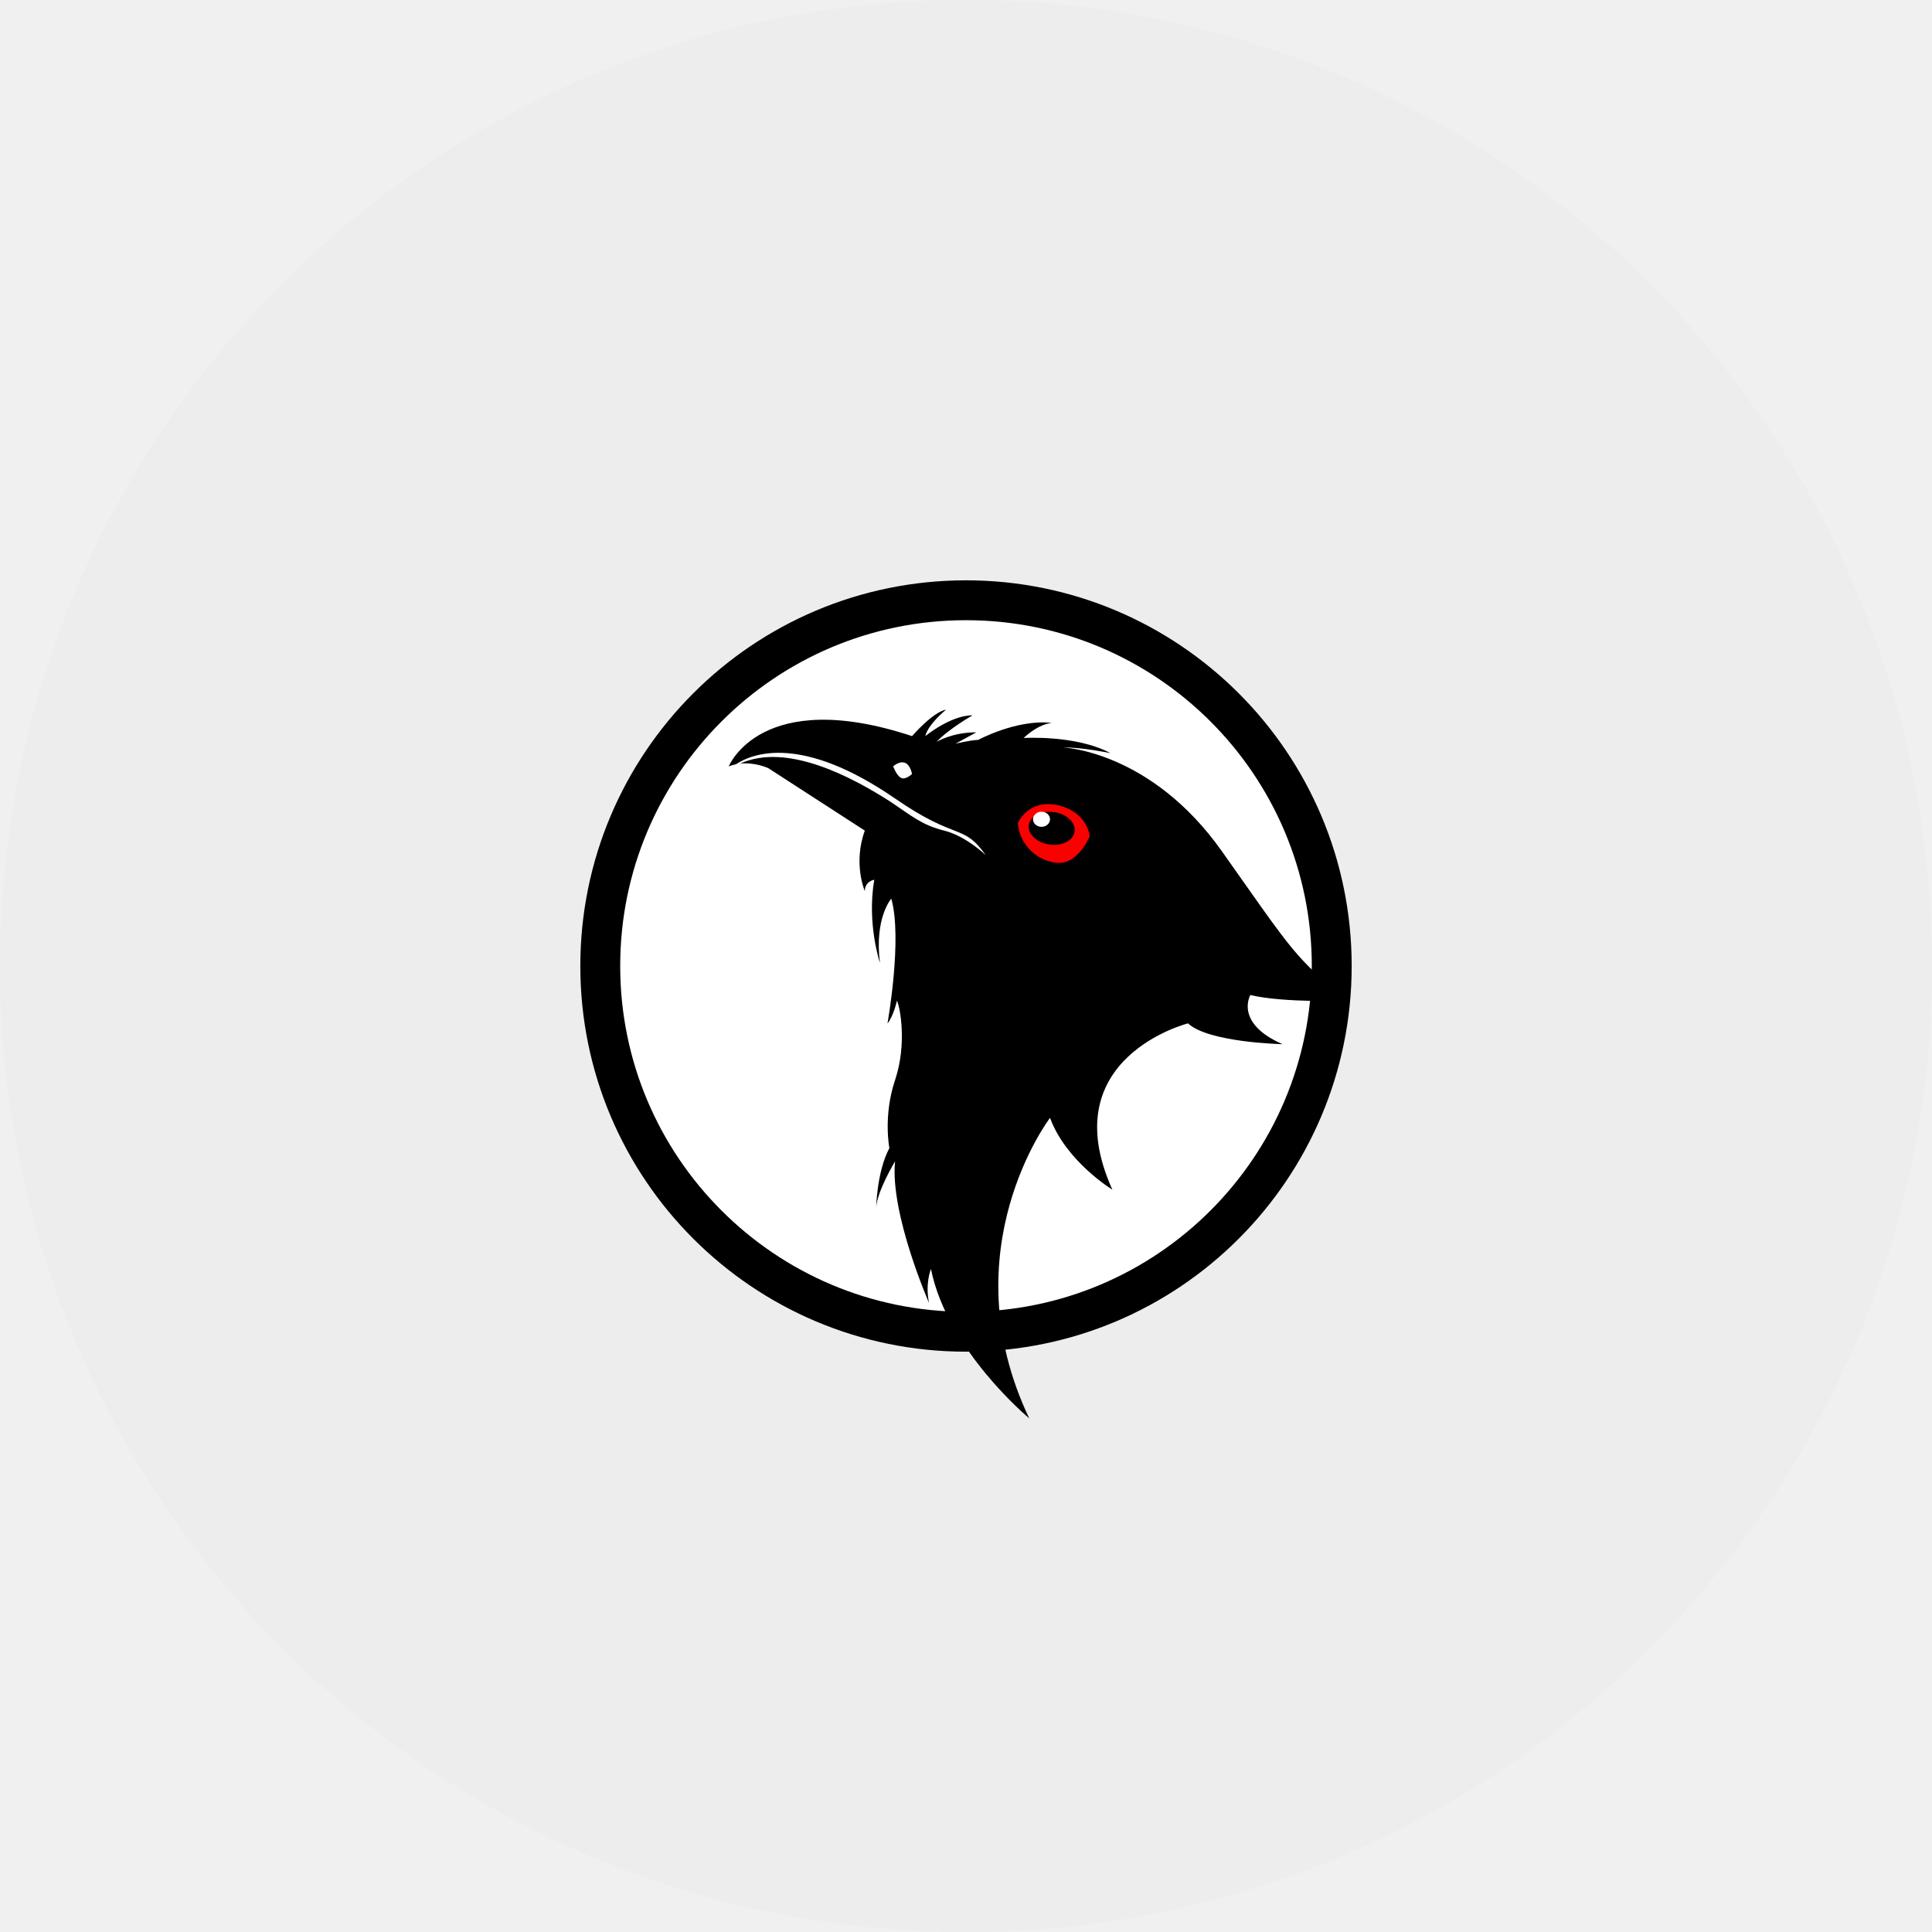
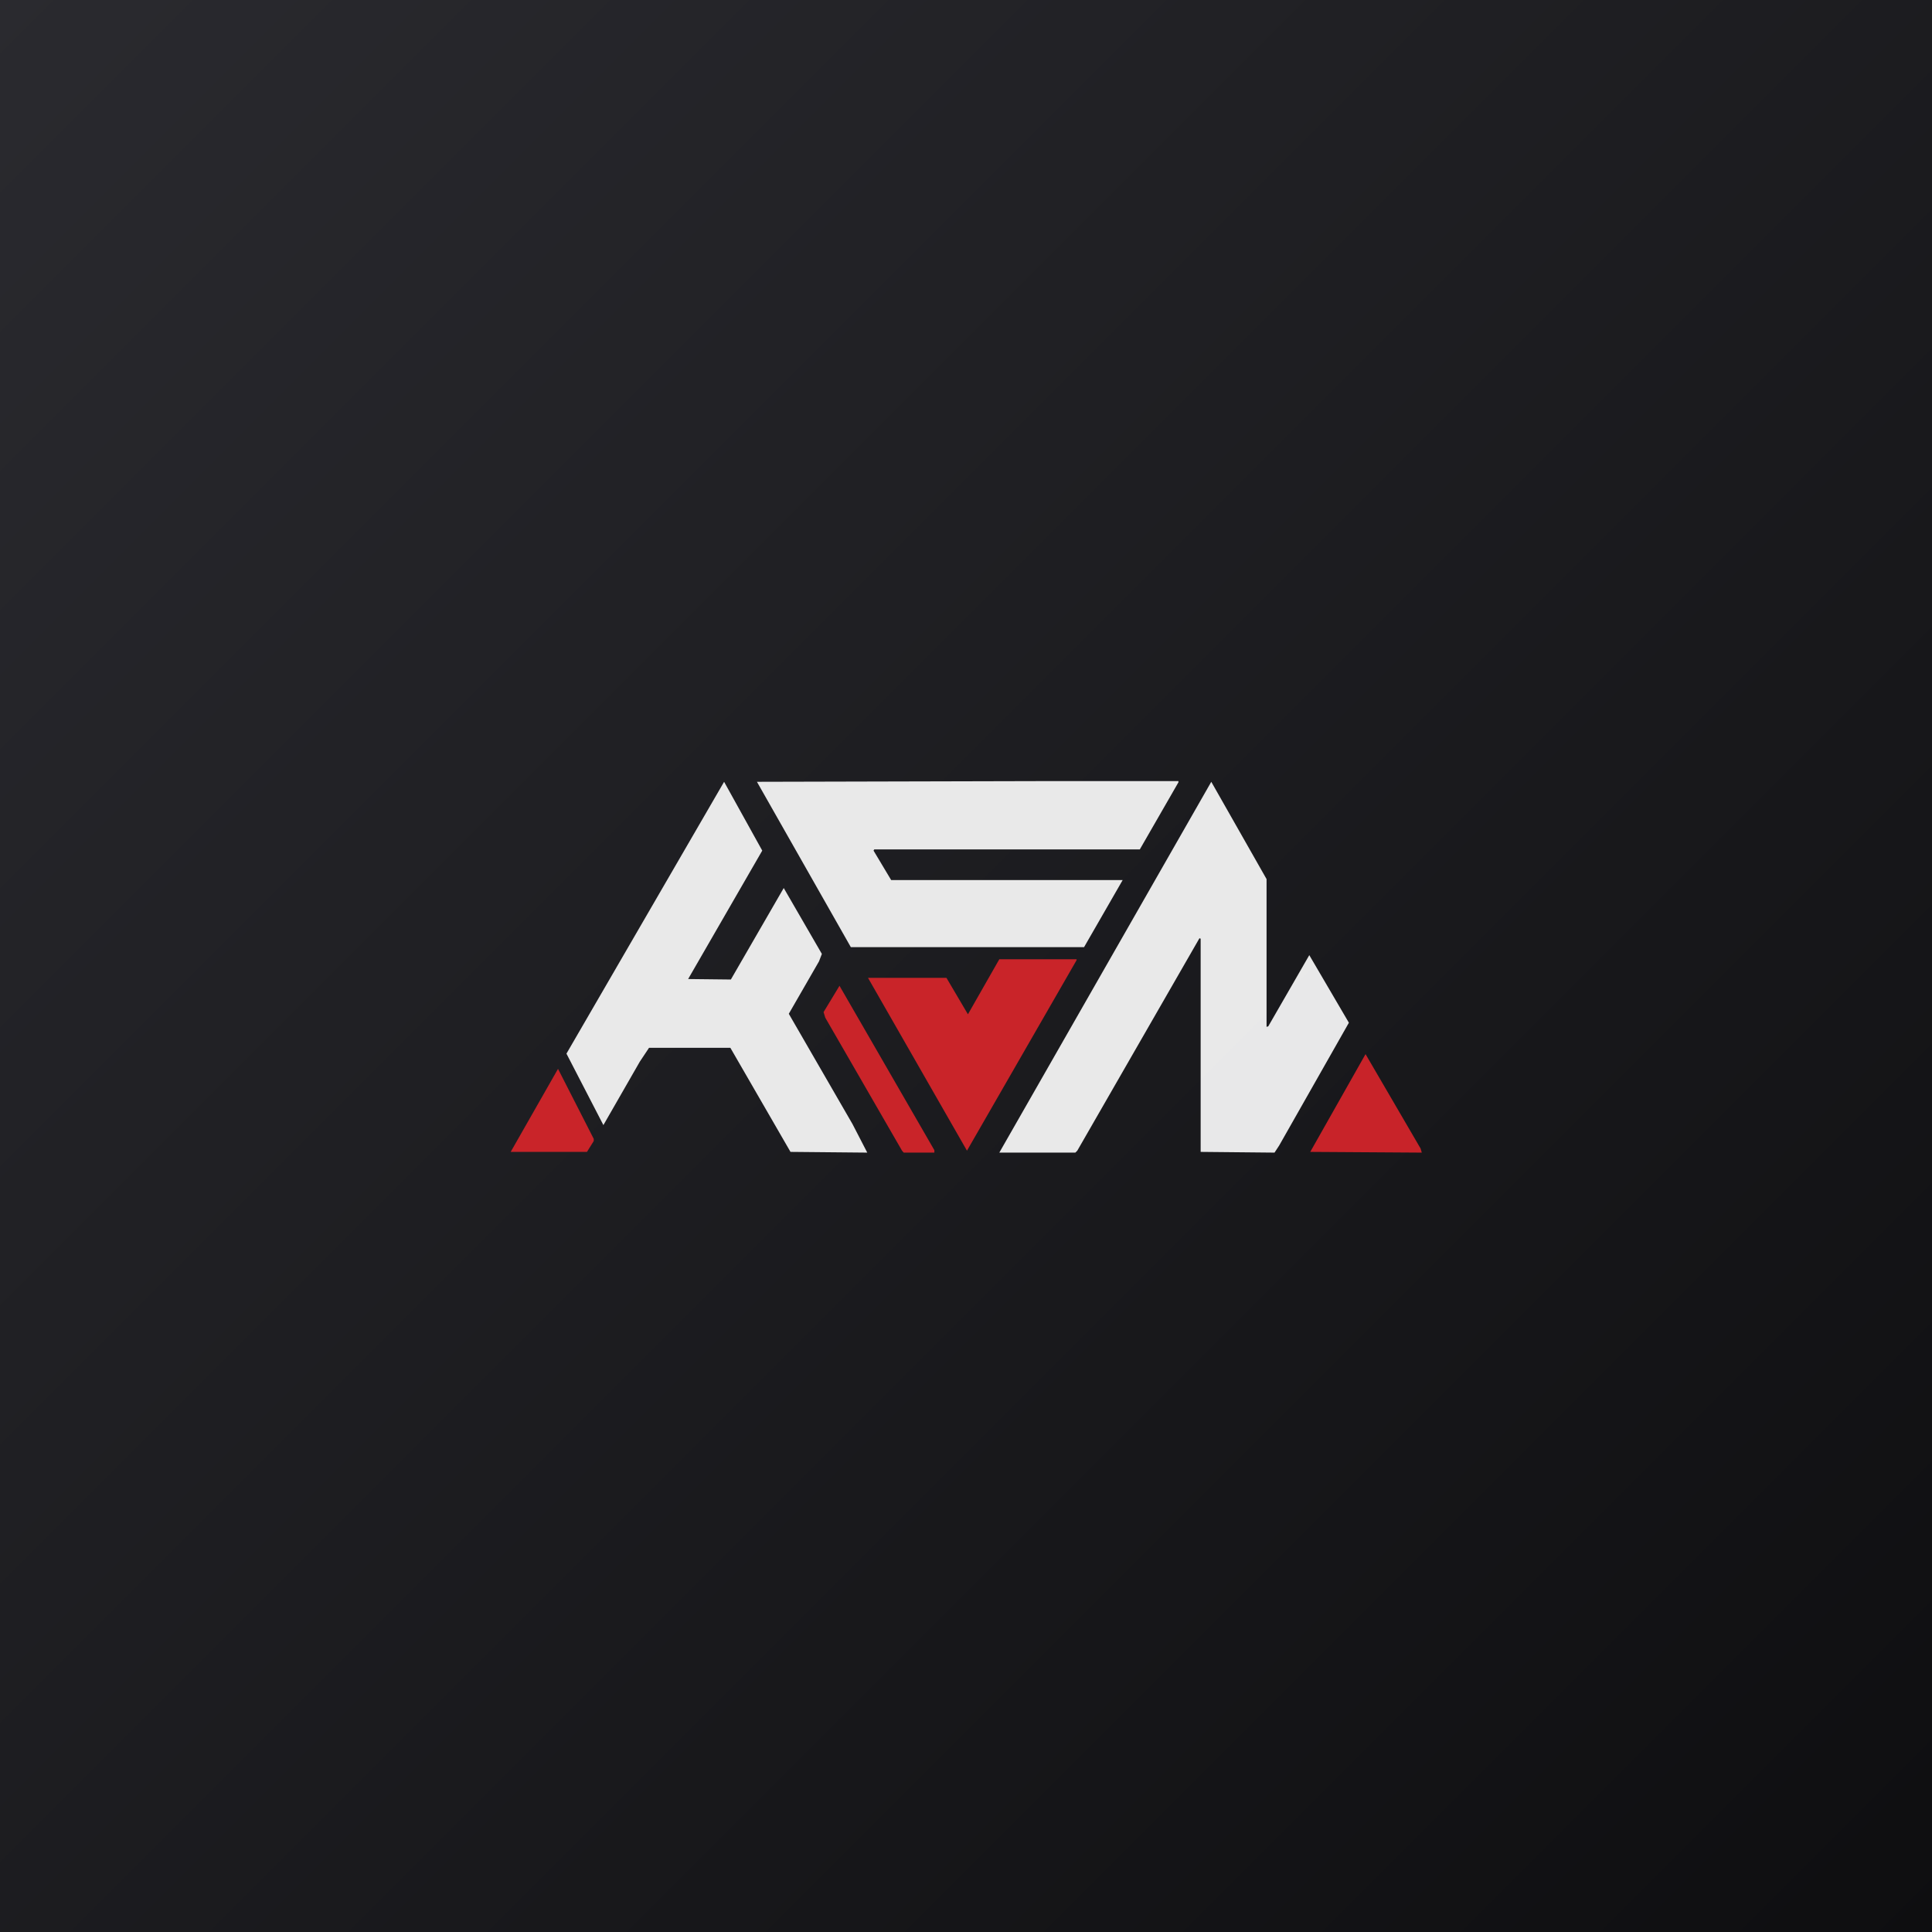
- <svg xmlns="http://www.w3.org/2000/svg" viewBox="70.52 71.867 339.104 339.104">
-   <circle cx="240.072" cy="241.419" r="169.552" fill="rgba(216, 216, 216, 0.11)" />
-   <circle cx="240.072" cy="241.419" r="64.194" fill="#fff" paint-order="fill" stroke="#000" stroke-width="7" />
-   <g transform="matrix(.3317 0 0 .3317 188.148 194.1051)">
-     <g fill-rule="evenodd">
-       <path d="M307 158s-8.611 14.789 17 26c0 0-39.098-.816-50-11 0 0-71.654 18.137-40 88 0 0-24.514-14.916-33-38 0 0-53.398 69.965-11 159 0 0-43.326-35.908-52-79 0 0-3.199 7.563-1 18 0 0-20.771-47.383-18-75 0 0-9.916 16.424-10 25 0 0 .211-19.273 7-32 0 0-3.377-17.002 3-36s2.697-38.572 1-42c0 0-1.84 8.258-5 12 0 0 8.014-44.803 2-66 0 0-9.006 10.129-6 34 0 0-7.006-20.82-3-44 0 0-4.949.73-5 6 0 0-6.34-14.559 0-32L52 38s-6.87-3.313-14.994-2.449C61.771 24.269 96.266 42.627 117 56c11.061 7.455 16.5 12.163 28 15s22 13 22 13c-12.106-17.07-15.156-7.248-48-30-49.154-33.828-75.075-24.112-84.171-18.121-1.266.253-2.548.616-3.829 1.121 0 0 16.998-42.445 97-16 0 0 10.914-12.754 18-14 0 0-9.547 7.67-11 14 0 0 13.561-11.105 25-11 0 0-12.73 7.262-19 14 0 0 8.486-5.09 21-5l-10.132 5.526L151 25s7.766-1.869 12-2c0 0 20.369-11.07 39-9 0 0-6.402.076-15 8 0 0 27.584-1.807 46 8 0 0-15.373-3.176-25-3 0 0 46.348 1.752 84 55s38.877 56.893 67 79c0 0-34.23 1.277-52-3z" />
-       <path d="M118 37s7.482-6.869 10 4c0 0-3.572 3.504-6 2s-4-6-4-6z" fill="#fff" />
-       <path d="M184 67s5.596-13.857 23-9c14.245 4.388 15 16 15 16s-6.227 15.56-18 14-19.508-11.37-20-21z" fill="#fa0000" />
-       <path d="M200.055 61.063c7.024-.267 13.768 3.863 13.976 9.34.212 5.559-6.411 9.054-13.643 7.91-6.211-.981-10.655-5.133-10.676-9.346-.021-4.166 4.289-7.674 10.343-7.904z" />
-     </g>
-     <ellipse cx="196.5" cy="65" rx="4.5" ry="4" fill="#fff" />
+ <svg xmlns="http://www.w3.org/2000/svg" viewBox="0 0 512 512" role="img" aria-label="KSN Music">
+   <defs>
+     <linearGradient id="ksn-cover-background" x1="0" y1="0" x2="1" y2="1">
+       <stop offset="0" stop-color="#2a2a2f" />
+       <stop offset="1" stop-color="#0e0e10" />
+     </linearGradient>
+   </defs>
+   <rect width="512" height="512" fill="url(#ksn-cover-background)" />
+   <g opacity="0.9">
+     <svg x="128.0" y="199.7" width="256.0" height="112.6" viewBox="0 0 400 176">
+       <path fill="#ffffff" d="M236.2 11.4L288.0 11.4L288.0 11.9L272.0 39.7L162.0 39.7L161.7 40.2L169.0 52.4L264.9 52.4L248.9 80.2L152.3 80.2L113.4 11.7ZM99.8 11.7L115.6 40.2L84.9 93.4L102.6 93.6L124.5 55.7L140.3 83.0L139.1 86.1L126.6 107.8L153.0 153.5L159.1 165.3L127.3 165.0L102.4 121.9L68.7 121.9L64.9 127.6L49.8 153.9L34.5 124.3ZM301.6 11.7L324.5 52.0L324.5 113.2L325.2 113.0L342.2 83.5L358.6 111.5L329.7 162.4L327.8 165.3L297.2 165.0L297.2 76.7L296.7 76.5L246.1 164.5L245.3 165.3L213.8 165.3Z" />
+       <path fill="#db252a" d="M213.8 85.2L245.8 85.2L245.8 85.6L200.4 164.5L159.4 92.9L191.9 92.9L200.8 108.0ZM147.6 96.2L186.9 164.3L186.9 165.3L174.2 165.3L173.5 164.5L141.7 109.4L141.0 107.1ZM365.5 124.5L388.3 163.6L388.8 165.3L342.6 165.0ZM31.0 130.6L45.8 159.6L45.8 160.5L43.0 165.0L11.4 165.0Z" />
+     </svg>
  </g>
</svg>
